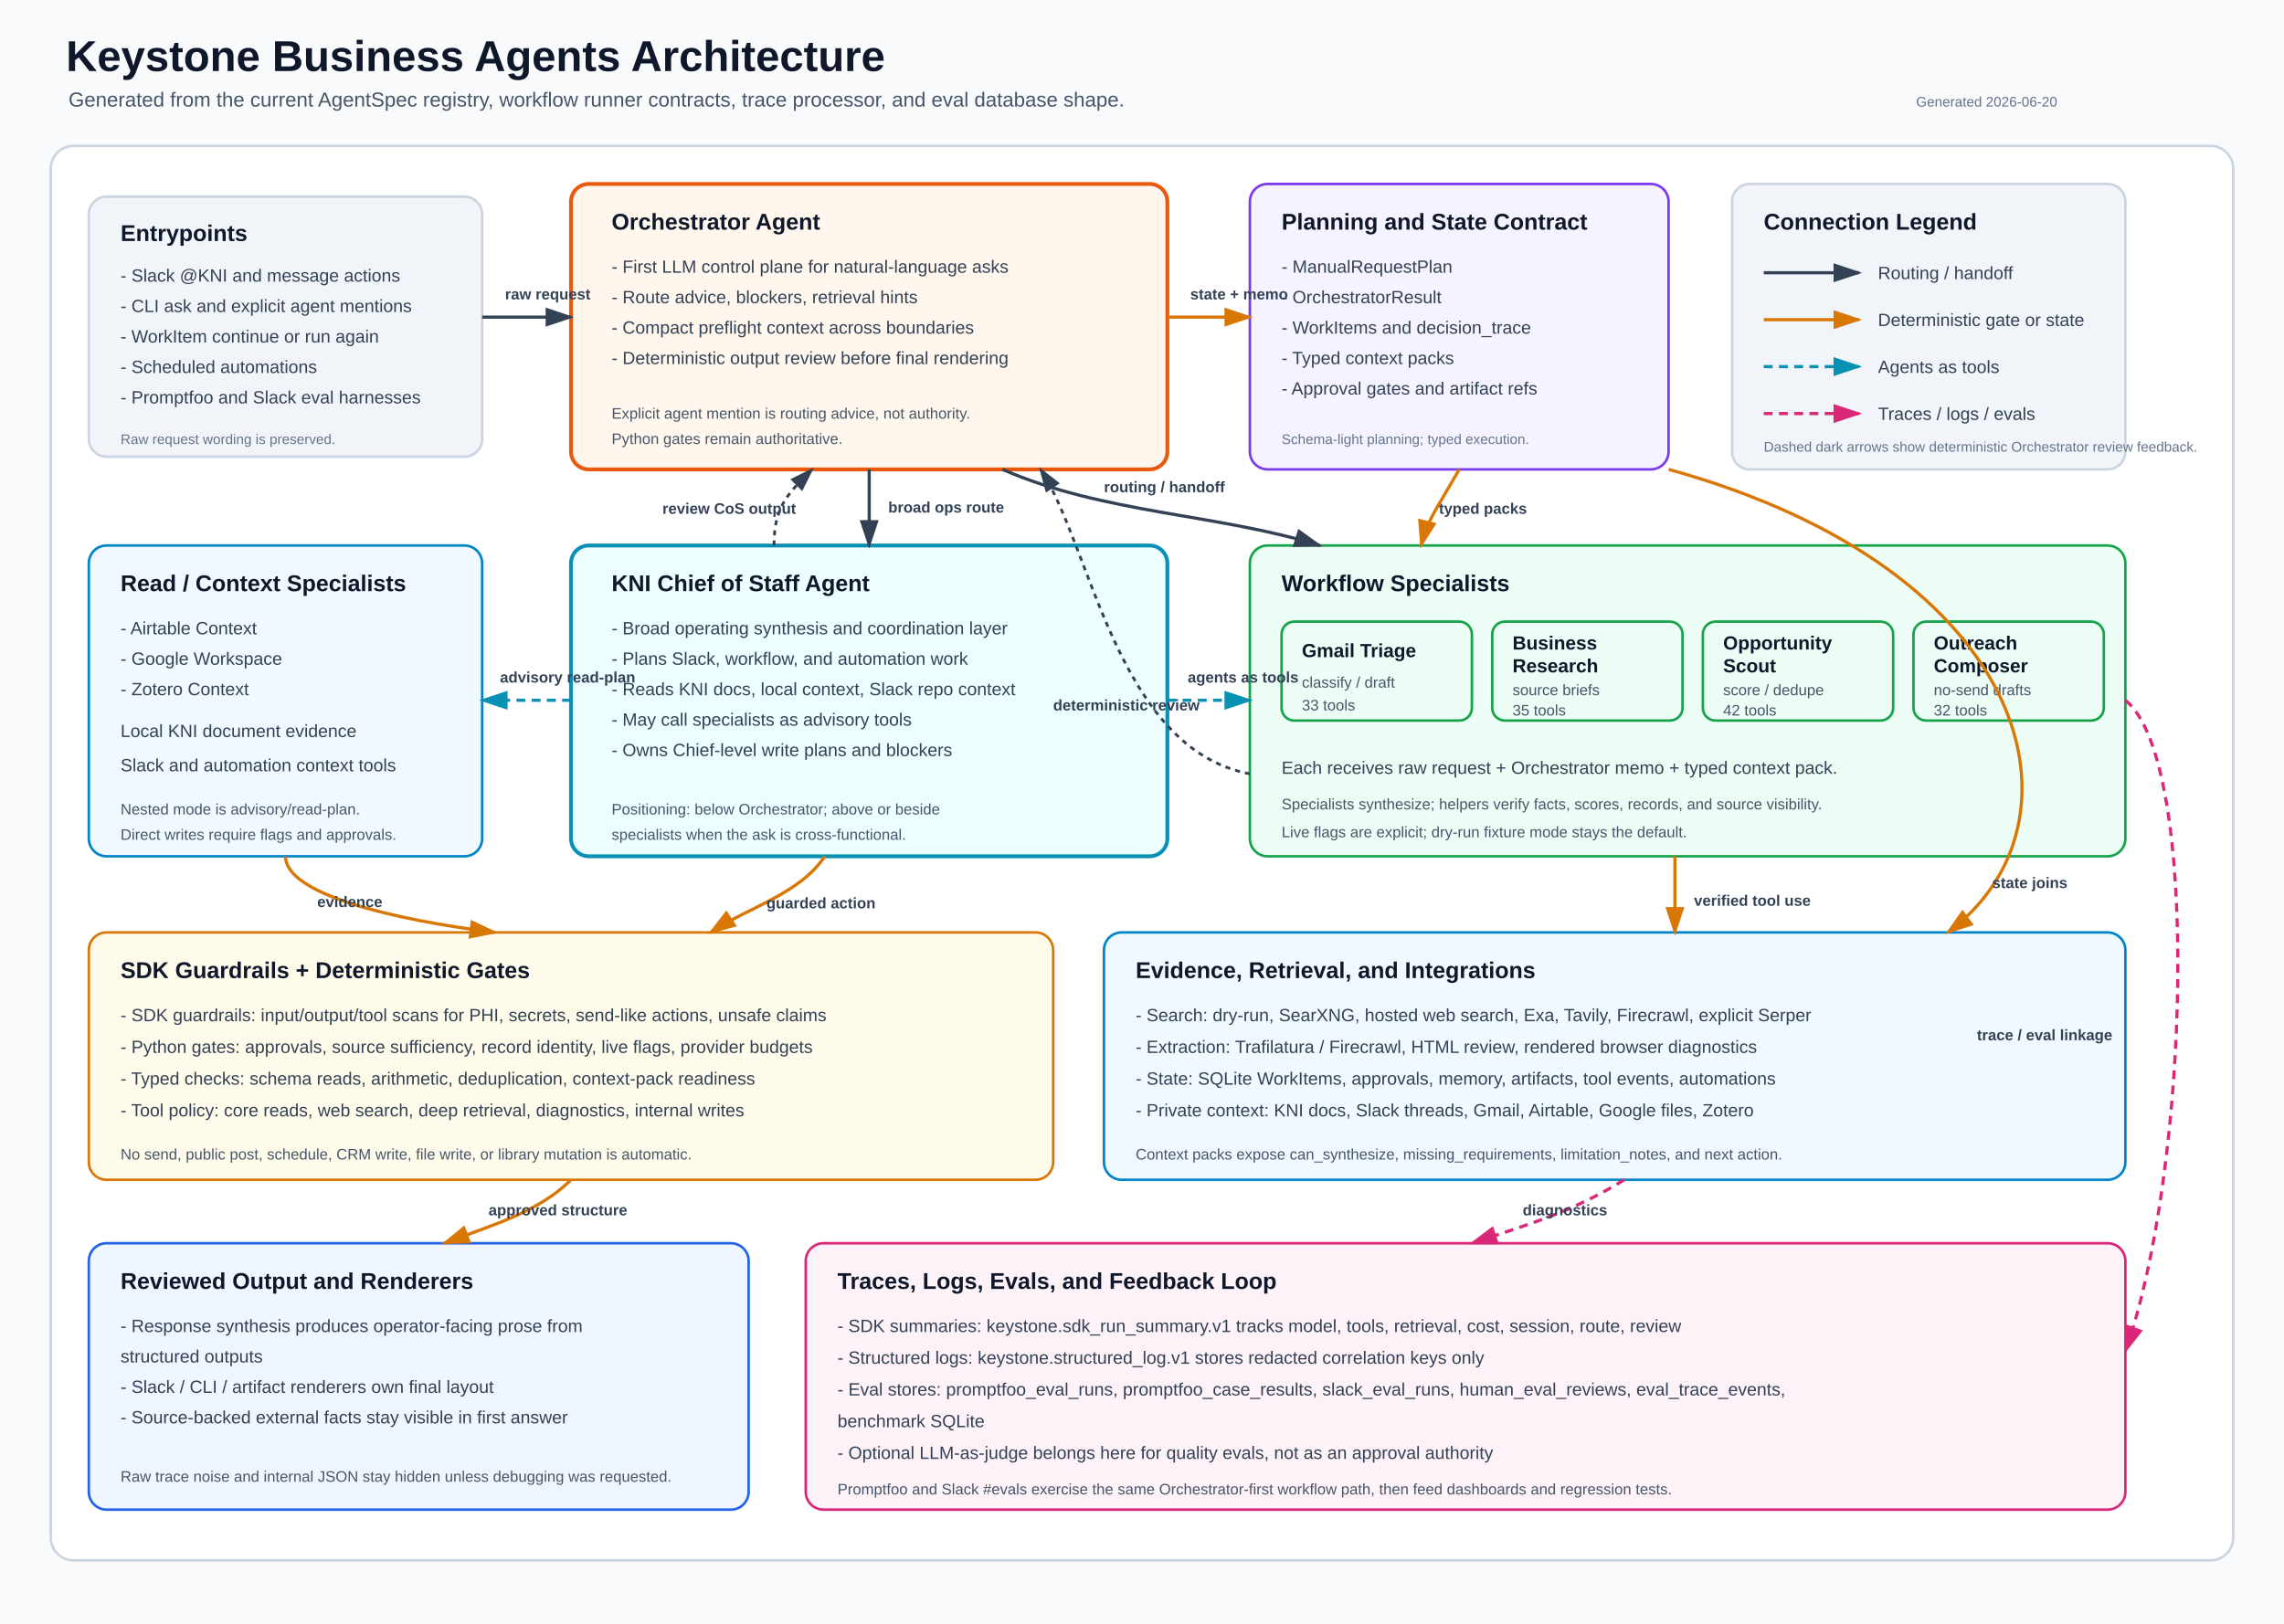
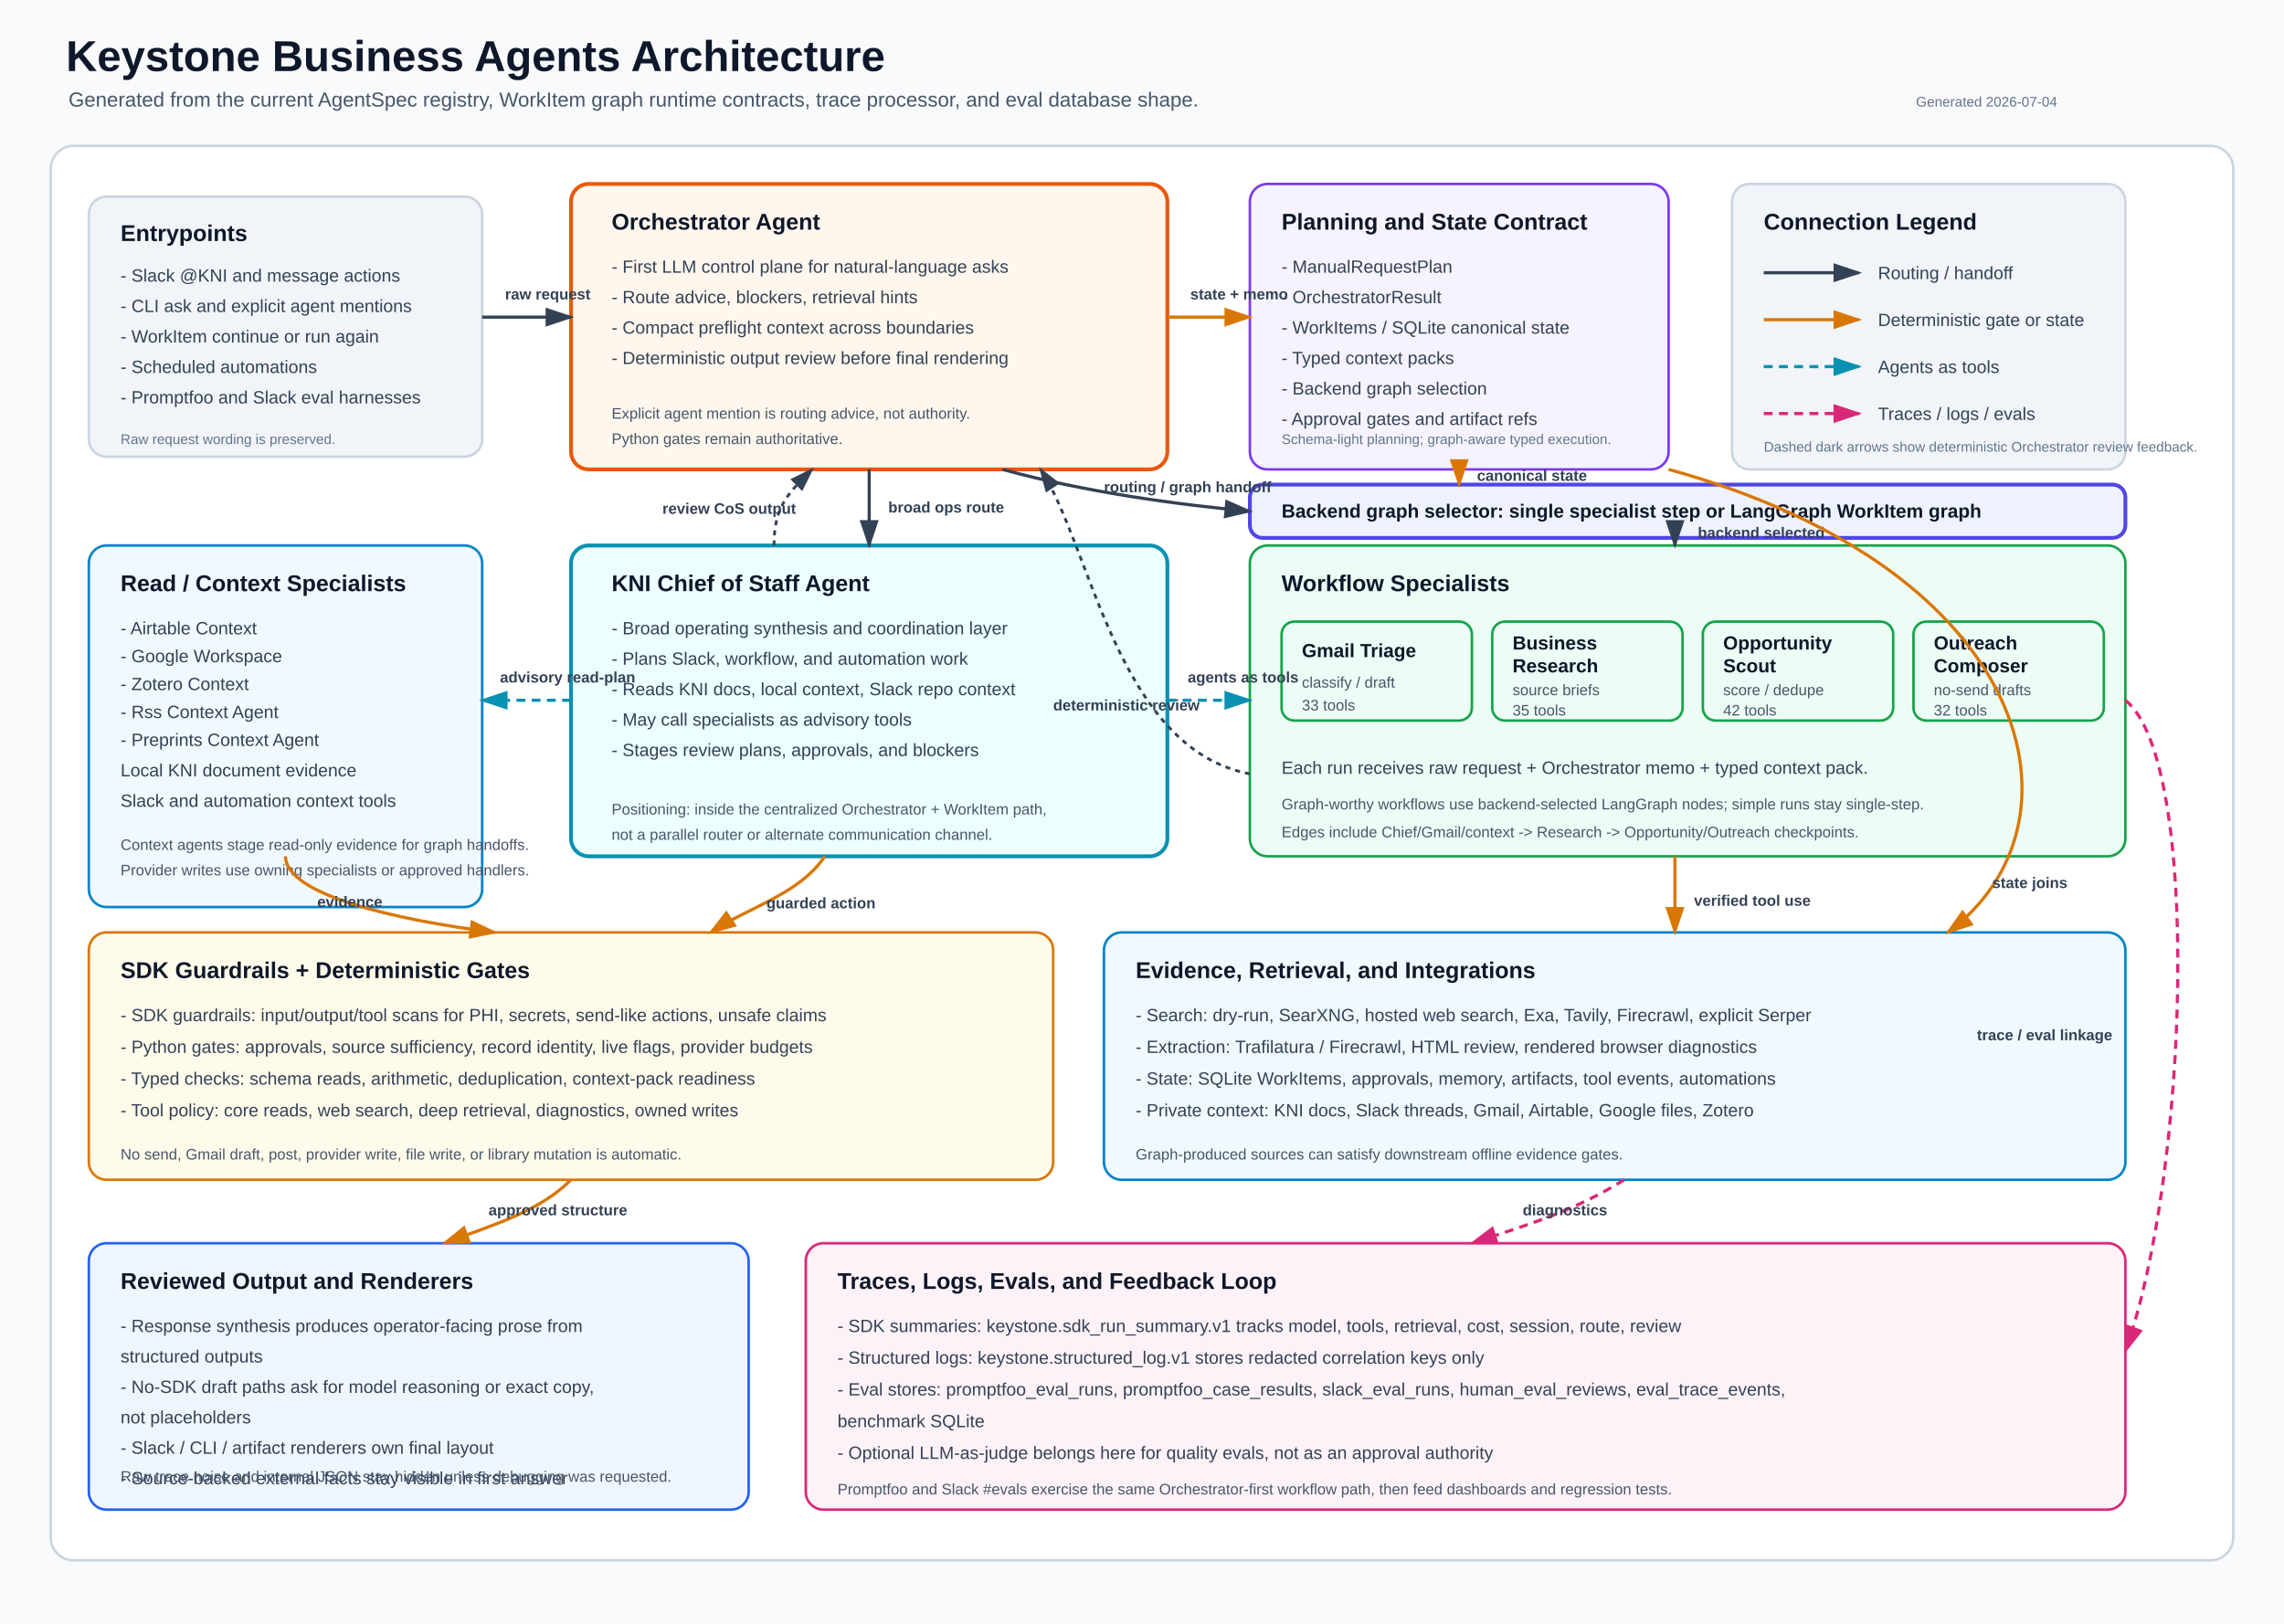
<svg xmlns="http://www.w3.org/2000/svg" width="1800" height="1280" viewBox="0 0 1800 1280" role="img" aria-labelledby="title desc">
  <defs>
    <marker id="arrow" markerWidth="10" markerHeight="10" refX="8" refY="3" orient="auto" markerUnits="strokeWidth">
      <path d="M0,0 L0,6 L9,3 z" fill="#334155" />
    </marker>
    <marker id="arrow-det" markerWidth="10" markerHeight="10" refX="8" refY="3" orient="auto" markerUnits="strokeWidth">
      <path d="M0,0 L0,6 L9,3 z" fill="#d97706" />
    </marker>
    <marker id="arrow-tool" markerWidth="10" markerHeight="10" refX="8" refY="3" orient="auto" markerUnits="strokeWidth">
      <path d="M0,0 L0,6 L9,3 z" fill="#0891b2" />
    </marker>
    <marker id="arrow-obs" markerWidth="10" markerHeight="10" refX="8" refY="3" orient="auto" markerUnits="strokeWidth">
      <path d="M0,0 L0,6 L9,3 z" fill="#db2777" />
    </marker>
    <style>
      .bg { fill: #f8fafc; }
      .frame { fill: #ffffff; stroke: #cbd5e1; stroke-width: 2; }
      .lane { fill: #f1f5f9; stroke: #cbd5e1; stroke-width: 2; }
      .orchestrator { fill: #fff7ed; stroke: #ea580c; stroke-width: 3; }
      .chief { fill: #ecfeff; stroke: #0891b2; stroke-width: 3; }
+       .graph { fill: #eef2ff; stroke: #4f46e5; stroke-width: 3; }
      .specialist { fill: #ecfdf5; stroke: #16a34a; stroke-width: 2; }
      .context { fill: #f0f9ff; stroke: #0284c7; stroke-width: 2; }
      .gate { fill: #fffbeb; stroke: #d97706; stroke-width: 2; }
      .state { fill: #f5f3ff; stroke: #7c3aed; stroke-width: 2; }
      .observability { fill: #fdf2f8; stroke: #db2777; stroke-width: 2; }
      .render { fill: #eff6ff; stroke: #2563eb; stroke-width: 2; }
      .title { font: 700 34px Arial, sans-serif; fill: #0f172a; }
      .subtitle { font: 400 16px Arial, sans-serif; fill: #475569; }
      .section { font: 700 18px Arial, sans-serif; fill: #0f172a; }
      .cardTitle { font: 700 15px Arial, sans-serif; fill: #0f172a; }
      .body { font: 400 14px Arial, sans-serif; fill: #334155; }
      .small { font: 400 12px Arial, sans-serif; fill: #475569; }
      .tiny { font: 400 11px Arial, sans-serif; fill: #64748b; }
      .label { font: 700 12px Arial, sans-serif; fill: #334155; }
      .routeLine { stroke: #334155; stroke-width: 2.5; fill: none; marker-end: url(#arrow); }
      .reviewLine { stroke: #334155; stroke-width: 2.2; fill: none; marker-end: url(#arrow); stroke-dasharray: 4 4; }
      .detLine { stroke: #d97706; stroke-width: 2.5; fill: none; marker-end: url(#arrow-det); }
      .toolAgentLine { stroke: #0891b2; stroke-width: 2.5; fill: none; marker-end: url(#arrow-tool); }
      .obsLine { stroke: #db2777; stroke-width: 2.5; fill: none; marker-end: url(#arrow-obs); }
      .dash { stroke-dasharray: 7 5; }
    </style>
  </defs>
  <rect class="bg" width="1800" height="1280" />
  <text class="title" x="52" y="56">Keystone Business Agents Architecture</text>
-   <text class="subtitle" x="54" y="84">Generated from the current AgentSpec registry, workflow runner contracts, trace processor, and eval database shape.</text>
-   <text class="tiny" x="1510" y="84">Generated 2026-06-20</text>
+   <text class="subtitle" x="54" y="84">Generated from the current AgentSpec registry, WorkItem graph runtime contracts, trace processor, and eval database shape.</text>
+   <text class="tiny" x="1510" y="84">Generated 2026-07-04</text>
  <rect class="frame" x="40" y="115" width="1720" height="1115" rx="18" />
  <rect class="lane" x="70" y="155" width="310" height="205" rx="14" />
  <text class="section" x="95" y="190">Entrypoints</text>
  <text class="body" x="95" y="222">- Slack @KNI and message actions</text>
  <text class="body" x="95" y="246">- CLI ask and explicit agent mentions</text>
  <text class="body" x="95" y="270">- WorkItem continue or run again</text>
  <text class="body" x="95" y="294">- Scheduled automations</text>
  <text class="body" x="95" y="318">- Promptfoo and Slack eval harnesses</text>
  <text class="tiny" x="95" y="350">Raw request wording is preserved.</text>
  <rect class="orchestrator" x="450" y="145" width="470" height="225" rx="14" />
  <text class="section" x="482" y="181">Orchestrator Agent</text>
  <text class="body" x="482" y="215">- First LLM control plane for natural-language asks</text>
  <text class="body" x="482" y="239">- Route advice, blockers, retrieval hints</text>
  <text class="body" x="482" y="263">- Compact preflight context across boundaries</text>
  <text class="body" x="482" y="287">- Deterministic output review before final rendering</text>
  <text class="small" x="482" y="330">Explicit agent mention is routing advice, not authority.</text>
  <text class="small" x="482" y="350">Python gates remain authoritative.</text>
  <rect class="state" x="985" y="145" width="330" height="225" rx="14" />
  <text class="section" x="1010" y="181">Planning and State Contract</text>
  <text class="body" x="1010" y="215">- ManualRequestPlan</text>
  <text class="body" x="1010" y="239">- OrchestratorResult</text>
-   <text class="body" x="1010" y="263">- WorkItems and decision_trace</text>
+   <text class="body" x="1010" y="263">- WorkItems / SQLite canonical state</text>
  <text class="body" x="1010" y="287">- Typed context packs</text>
-   <text class="body" x="1010" y="311">- Approval gates and artifact refs</text>
-   <text class="tiny" x="1010" y="350">Schema-light planning; typed execution.</text>
+   <text class="body" x="1010" y="311">- Backend graph selection</text>
+   <text class="body" x="1010" y="335">- Approval gates and artifact refs</text>
+   <text class="tiny" x="1010" y="350">Schema-light planning; graph-aware typed execution.</text>
  <rect class="lane" x="1365" y="145" width="310" height="225" rx="14" />
  <text class="section" x="1390" y="181">Connection Legend</text>
  <path class="routeLine" d="M1390 215 L1465 215" />
  <text class="body" x="1480" y="220">Routing / handoff</text>
  <path class="detLine" d="M1390 252 L1465 252" />
  <text class="body" x="1480" y="257">Deterministic gate or state</text>
  <path class="toolAgentLine dash" d="M1390 289 L1465 289" />
  <text class="body" x="1480" y="294">Agents as tools</text>
  <path class="obsLine dash" d="M1390 326 L1465 326" />
  <text class="body" x="1480" y="331">Traces / logs / evals</text>
  <text class="tiny" x="1390" y="356">Dashed dark arrows show deterministic Orchestrator review feedback.</text>
+   <rect class="graph" x="985" y="382" width="690" height="42" rx="10" />
+   <text class="cardTitle" x="1010" y="408">Backend graph selector: single specialist step or LangGraph WorkItem graph</text>
  <rect class="chief" x="450" y="430" width="470" height="245" rx="14" />
  <text class="section" x="482" y="466">KNI Chief of Staff Agent</text>
  <text class="body" x="482" y="500">- Broad operating synthesis and coordination layer</text>
  <text class="body" x="482" y="524">- Plans Slack, workflow, and automation work</text>
  <text class="body" x="482" y="548">- Reads KNI docs, local context, Slack repo context</text>
  <text class="body" x="482" y="572">- May call specialists as advisory tools</text>
-   <text class="body" x="482" y="596">- Owns Chief-level write plans and blockers</text>
-   <text class="small" x="482" y="642">Positioning: below Orchestrator; above or beside</text>
-   <text class="small" x="482" y="662">specialists when the ask is cross-functional.</text>
+   <text class="body" x="482" y="596">- Stages review plans, approvals, and blockers</text>
+   <text class="small" x="482" y="642">Positioning: inside the centralized Orchestrator + WorkItem path,</text>
+   <text class="small" x="482" y="662">not a parallel router or alternate communication channel.</text>
  <rect class="specialist" x="985" y="430" width="690" height="245" rx="14" />
  <text class="section" x="1010" y="466">Workflow Specialists</text>
  <rect class="specialist" x="1010" y="490" width="150" height="78" rx="10" />
  <text class="cardTitle" x="1026" y="518">Gmail Triage</text>
  <text class="small" x="1026" y="542">classify / draft</text>
  <text class="small" x="1026" y="560">33 tools</text>
  <rect class="specialist" x="1176" y="490" width="150" height="78" rx="10" />
  <text class="cardTitle" x="1192" y="512">Business</text>
  <text class="cardTitle" x="1192" y="530">Research</text>
  <text class="small" x="1192" y="548">source briefs</text>
  <text class="small" x="1192" y="564">35 tools</text>
  <rect class="specialist" x="1342" y="490" width="150" height="78" rx="10" />
  <text class="cardTitle" x="1358" y="512">Opportunity</text>
  <text class="cardTitle" x="1358" y="530">Scout</text>
  <text class="small" x="1358" y="548">score / dedupe</text>
  <text class="small" x="1358" y="564">42 tools</text>
  <rect class="specialist" x="1508" y="490" width="150" height="78" rx="10" />
  <text class="cardTitle" x="1524" y="512">Outreach</text>
  <text class="cardTitle" x="1524" y="530">Composer</text>
  <text class="small" x="1524" y="548">no-send drafts</text>
  <text class="small" x="1524" y="564">32 tools</text>
-   <text class="body" x="1010" y="610">Each receives raw request + Orchestrator memo + typed context pack.</text>
-   <text class="small" x="1010" y="638">Specialists synthesize; helpers verify facts, scores, records, and source visibility.</text>
-   <text class="small" x="1010" y="660">Live flags are explicit; dry-run fixture mode stays the default.</text>
-   <rect class="context" x="70" y="430" width="310" height="245" rx="14" />
+   <text class="body" x="1010" y="610">Each run receives raw request + Orchestrator memo + typed context pack.</text>
+   <text class="small" x="1010" y="638">Graph-worthy workflows use backend-selected LangGraph nodes; simple runs stay single-step.</text>
+   <text class="small" x="1010" y="660">Edges include Chief/Gmail/context -&gt; Research -&gt; Opportunity/Outreach checkpoints.</text>
+   <rect class="context" x="70" y="430" width="310" height="285" rx="14" />
  <text class="section" x="95" y="466">Read / Context Specialists</text>
  <text class="body" x="95" y="500">- Airtable Context</text>
-   <text class="body" x="95" y="524">- Google Workspace</text>
-   <text class="body" x="95" y="548">- Zotero Context</text>
-   <text class="body" x="95" y="581">Local KNI document evidence</text>
-   <text class="body" x="95" y="608">Slack and automation context tools</text>
-   <text class="small" x="95" y="642">Nested mode is advisory/read-plan.</text>
-   <text class="small" x="95" y="662">Direct writes require flags and approvals.</text>
+   <text class="body" x="95" y="522">- Google Workspace</text>
+   <text class="body" x="95" y="544">- Zotero Context</text>
+   <text class="body" x="95" y="566">- Rss Context Agent</text>
+   <text class="body" x="95" y="588">- Preprints Context Agent</text>
+   <text class="body" x="95" y="612">Local KNI document evidence</text>
+   <text class="body" x="95" y="636">Slack and automation context tools</text>
+   <text class="small" x="95" y="670">Context agents stage read-only evidence for graph handoffs.</text>
+   <text class="small" x="95" y="690">Provider writes use owning specialists or approved handlers.</text>
  <rect class="gate" x="70" y="735" width="760" height="195" rx="14" />
  <text class="section" x="95" y="771">SDK Guardrails + Deterministic Gates</text>
  <text class="body" x="95" y="805">- SDK guardrails: input/output/tool scans for PHI, secrets, send-like actions, unsafe claims</text>
  <text class="body" x="95" y="830">- Python gates: approvals, source sufficiency, record identity, live flags, provider budgets</text>
  <text class="body" x="95" y="855">- Typed checks: schema reads, arithmetic, deduplication, context-pack readiness</text>
-   <text class="body" x="95" y="880">- Tool policy: core reads, web search, deep retrieval, diagnostics, internal writes</text>
-   <text class="small" x="95" y="914">No send, public post, schedule, CRM write, file write, or library mutation is automatic.</text>
+   <text class="body" x="95" y="880">- Tool policy: core reads, web search, deep retrieval, diagnostics, owned writes</text>
+   <text class="small" x="95" y="914">No send, Gmail draft, post, provider write, file write, or library mutation is automatic.</text>
  <rect class="context" x="870" y="735" width="805" height="195" rx="14" />
  <text class="section" x="895" y="771">Evidence, Retrieval, and Integrations</text>
  <text class="body" x="895" y="805">- Search: dry-run, SearXNG, hosted web search, Exa, Tavily, Firecrawl, explicit Serper</text>
  <text class="body" x="895" y="830">- Extraction: Trafilatura / Firecrawl, HTML review, rendered browser diagnostics</text>
  <text class="body" x="895" y="855">- State: SQLite WorkItems, approvals, memory, artifacts, tool events, automations</text>
  <text class="body" x="895" y="880">- Private context: KNI docs, Slack threads, Gmail, Airtable, Google files, Zotero</text>
-   <text class="small" x="895" y="914">Context packs expose can_synthesize, missing_requirements, limitation_notes, and next action.</text>
+   <text class="small" x="895" y="914">Graph-produced sources can satisfy downstream offline evidence gates.</text>
  <rect class="render" x="70" y="980" width="520" height="210" rx="14" />
  <text class="section" x="95" y="1016">Reviewed Output and Renderers</text>
  <text class="body" x="95" y="1050">- Response synthesis produces operator-facing prose from</text>
  <text class="body" x="95" y="1074">structured outputs</text>
-   <text class="body" x="95" y="1098">- Slack / CLI / artifact renderers own final layout</text>
-   <text class="body" x="95" y="1122">- Source-backed external facts stay visible in first answer</text>
+   <text class="body" x="95" y="1098">- No-SDK draft paths ask for model reasoning or exact copy,</text>
+   <text class="body" x="95" y="1122">not placeholders</text>
+   <text class="body" x="95" y="1146">- Slack / CLI / artifact renderers own final layout</text>
+   <text class="body" x="95" y="1170">- Source-backed external facts stay visible in first answer</text>
  <text class="small" x="95" y="1168">Raw trace noise and internal JSON stay hidden unless debugging was requested.</text>
  <rect class="observability" x="635" y="980" width="1040" height="210" rx="14" />
  <text class="section" x="660" y="1016">Traces, Logs, Evals, and Feedback Loop</text>
  <text class="body" x="660" y="1050">- SDK summaries: keystone.sdk_run_summary.v1 tracks model, tools, retrieval, cost, session, route, review</text>
  <text class="body" x="660" y="1075">- Structured logs: keystone.structured_log.v1 stores redacted correlation keys only</text>
  <text class="body" x="660" y="1100">- Eval stores: promptfoo_eval_runs, promptfoo_case_results, slack_eval_runs, human_eval_reviews, eval_trace_events,</text>
  <text class="body" x="660" y="1125">benchmark SQLite</text>
  <text class="body" x="660" y="1150">- Optional LLM-as-judge belongs here for quality evals, not as an approval authority</text>
  <text class="small" x="660" y="1178">Promptfoo and Slack #evals exercise the same Orchestrator-first workflow path, then feed dashboards and regression tests.</text>
  <path class="routeLine" d="M380 250 C410 250 420 250 450 250" />
  <text class="label" x="398" y="236">raw request</text>
  <path class="detLine" d="M920 250 C950 250 955 250 985 250" />
  <text class="label" x="938" y="236">state + memo</text>
-   <path class="detLine" d="M1150 370 C1130 405 1125 410 1120 430" />
-   <text class="label" x="1134" y="405">typed packs</text>
+   <path class="detLine" d="M1150 370 C1150 376 1150 378 1150 382" />
+   <text class="label" x="1164" y="379">canonical state</text>
+   <path class="routeLine" d="M1320 424 C1320 426 1320 428 1320 430" />
+   <text class="label" x="1338" y="424">backend selected</text>
  <path class="routeLine" d="M685 370 C685 395 685 405 685 430" />
  <text class="label" x="700" y="404">broad ops route</text>
  <path class="toolAgentLine dash" d="M920 552 C950 552 955 552 985 552" />
  <text class="label" x="936" y="538">agents as tools</text>
  <path class="toolAgentLine dash" d="M450 552 C410 552 405 552 380 552" />
  <text class="label" x="394" y="538">advisory read-plan</text>
  <path class="detLine" d="M225 675 C225 705 310 725 390 735" />
  <text class="label" x="250" y="715">evidence</text>
  <path class="detLine" d="M1320 675 C1320 705 1320 710 1320 735" />
  <text class="label" x="1335" y="714">verified tool use</text>
  <path class="detLine" d="M650 675 C630 705 590 715 560 735" />
  <text class="label" x="604" y="716">guarded action</text>
  <path class="detLine" d="M450 930 C425 955 390 965 350 980" />
  <text class="label" x="385" y="958">approved structure</text>
  <path class="obsLine dash" d="M1280 930 C1240 955 1205 965 1160 980" />
  <text class="label" x="1200" y="958">diagnostics</text>
  <path class="detLine" d="M1315 370 C1605 450 1650 650 1535 735" />
  <text class="label" x="1570" y="700">state joins</text>
-   <path class="routeLine" d="M790 370 C870 405 960 405 1040 430" />
-   <text class="label" x="870" y="388">routing / handoff</text>
+   <path class="routeLine" d="M790 370 C855 388 930 398 985 403" />
+   <text class="label" x="870" y="388">routing / graph handoff</text>
  <path class="reviewLine" d="M985 610 C880 590 860 430 820 370" />
  <text class="label" x="830" y="560">deterministic review</text>
  <path class="reviewLine" d="M610 430 C610 400 620 390 640 370" />
  <text class="label" x="522" y="405">review CoS output</text>
  <path class="obsLine dash" d="M1675 552 C1735 600 1725 925 1675 1065" />
  <text class="label" x="1558" y="820">trace / eval linkage</text>
</svg>
